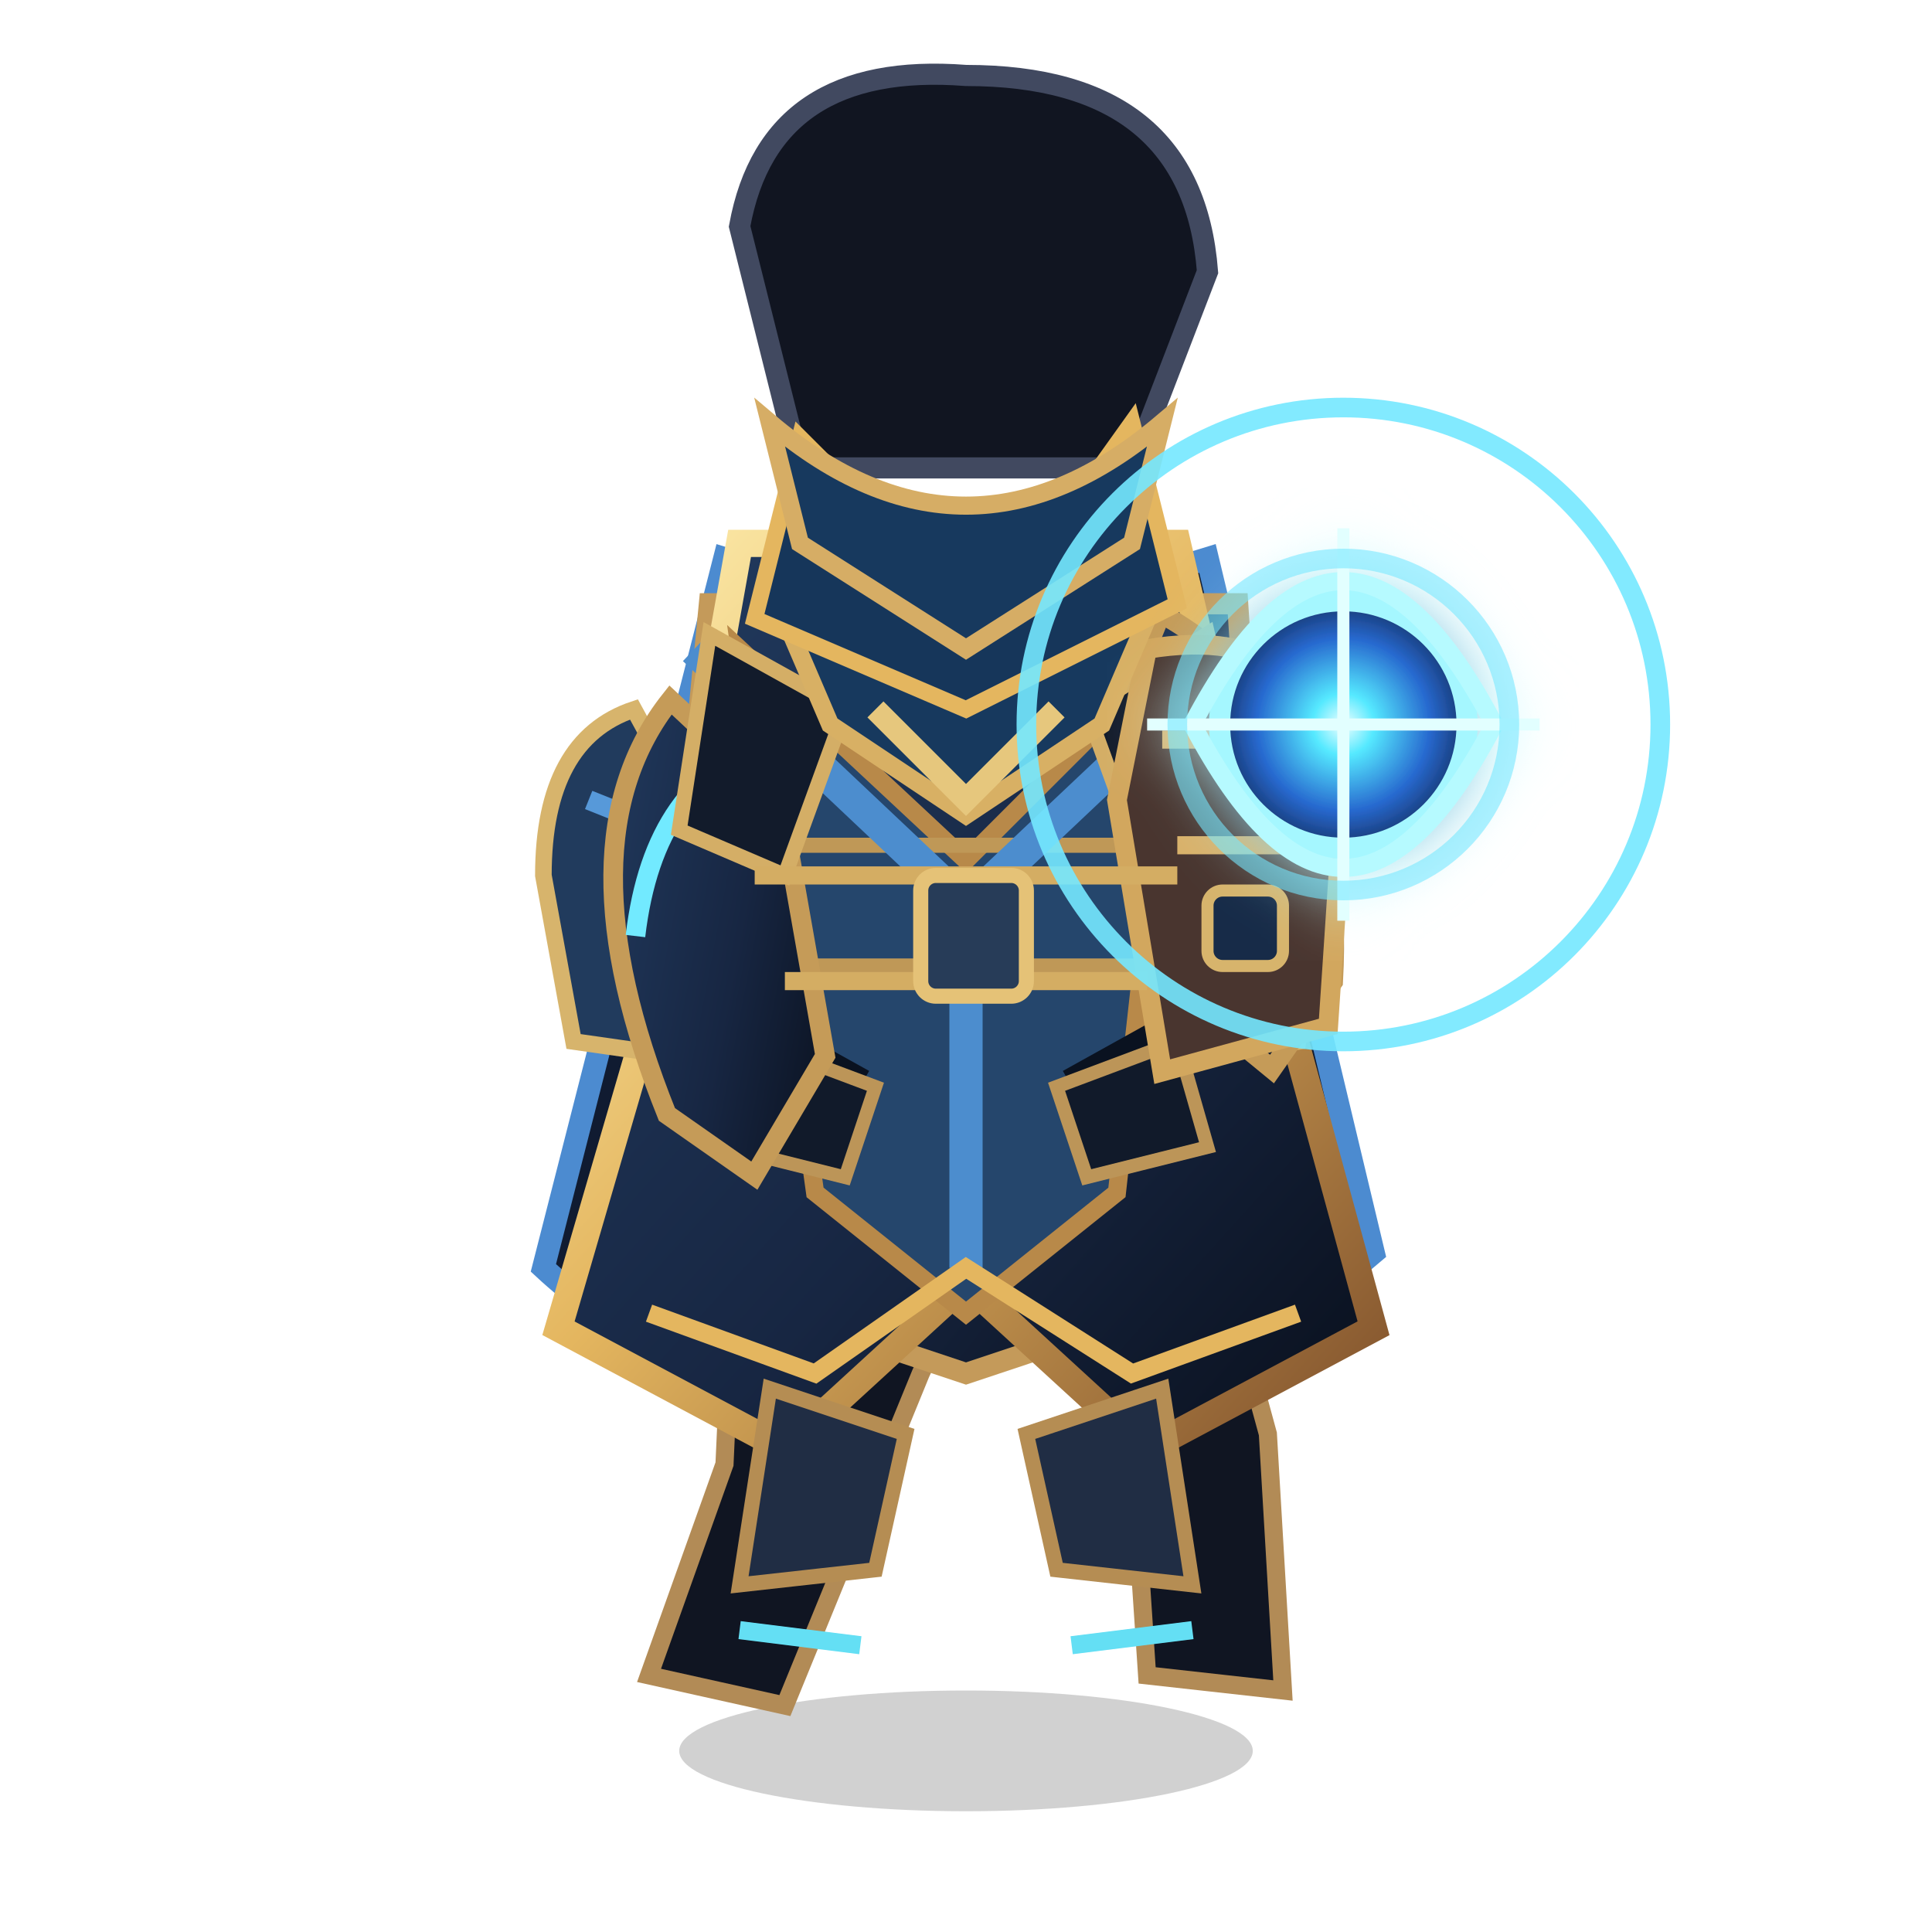
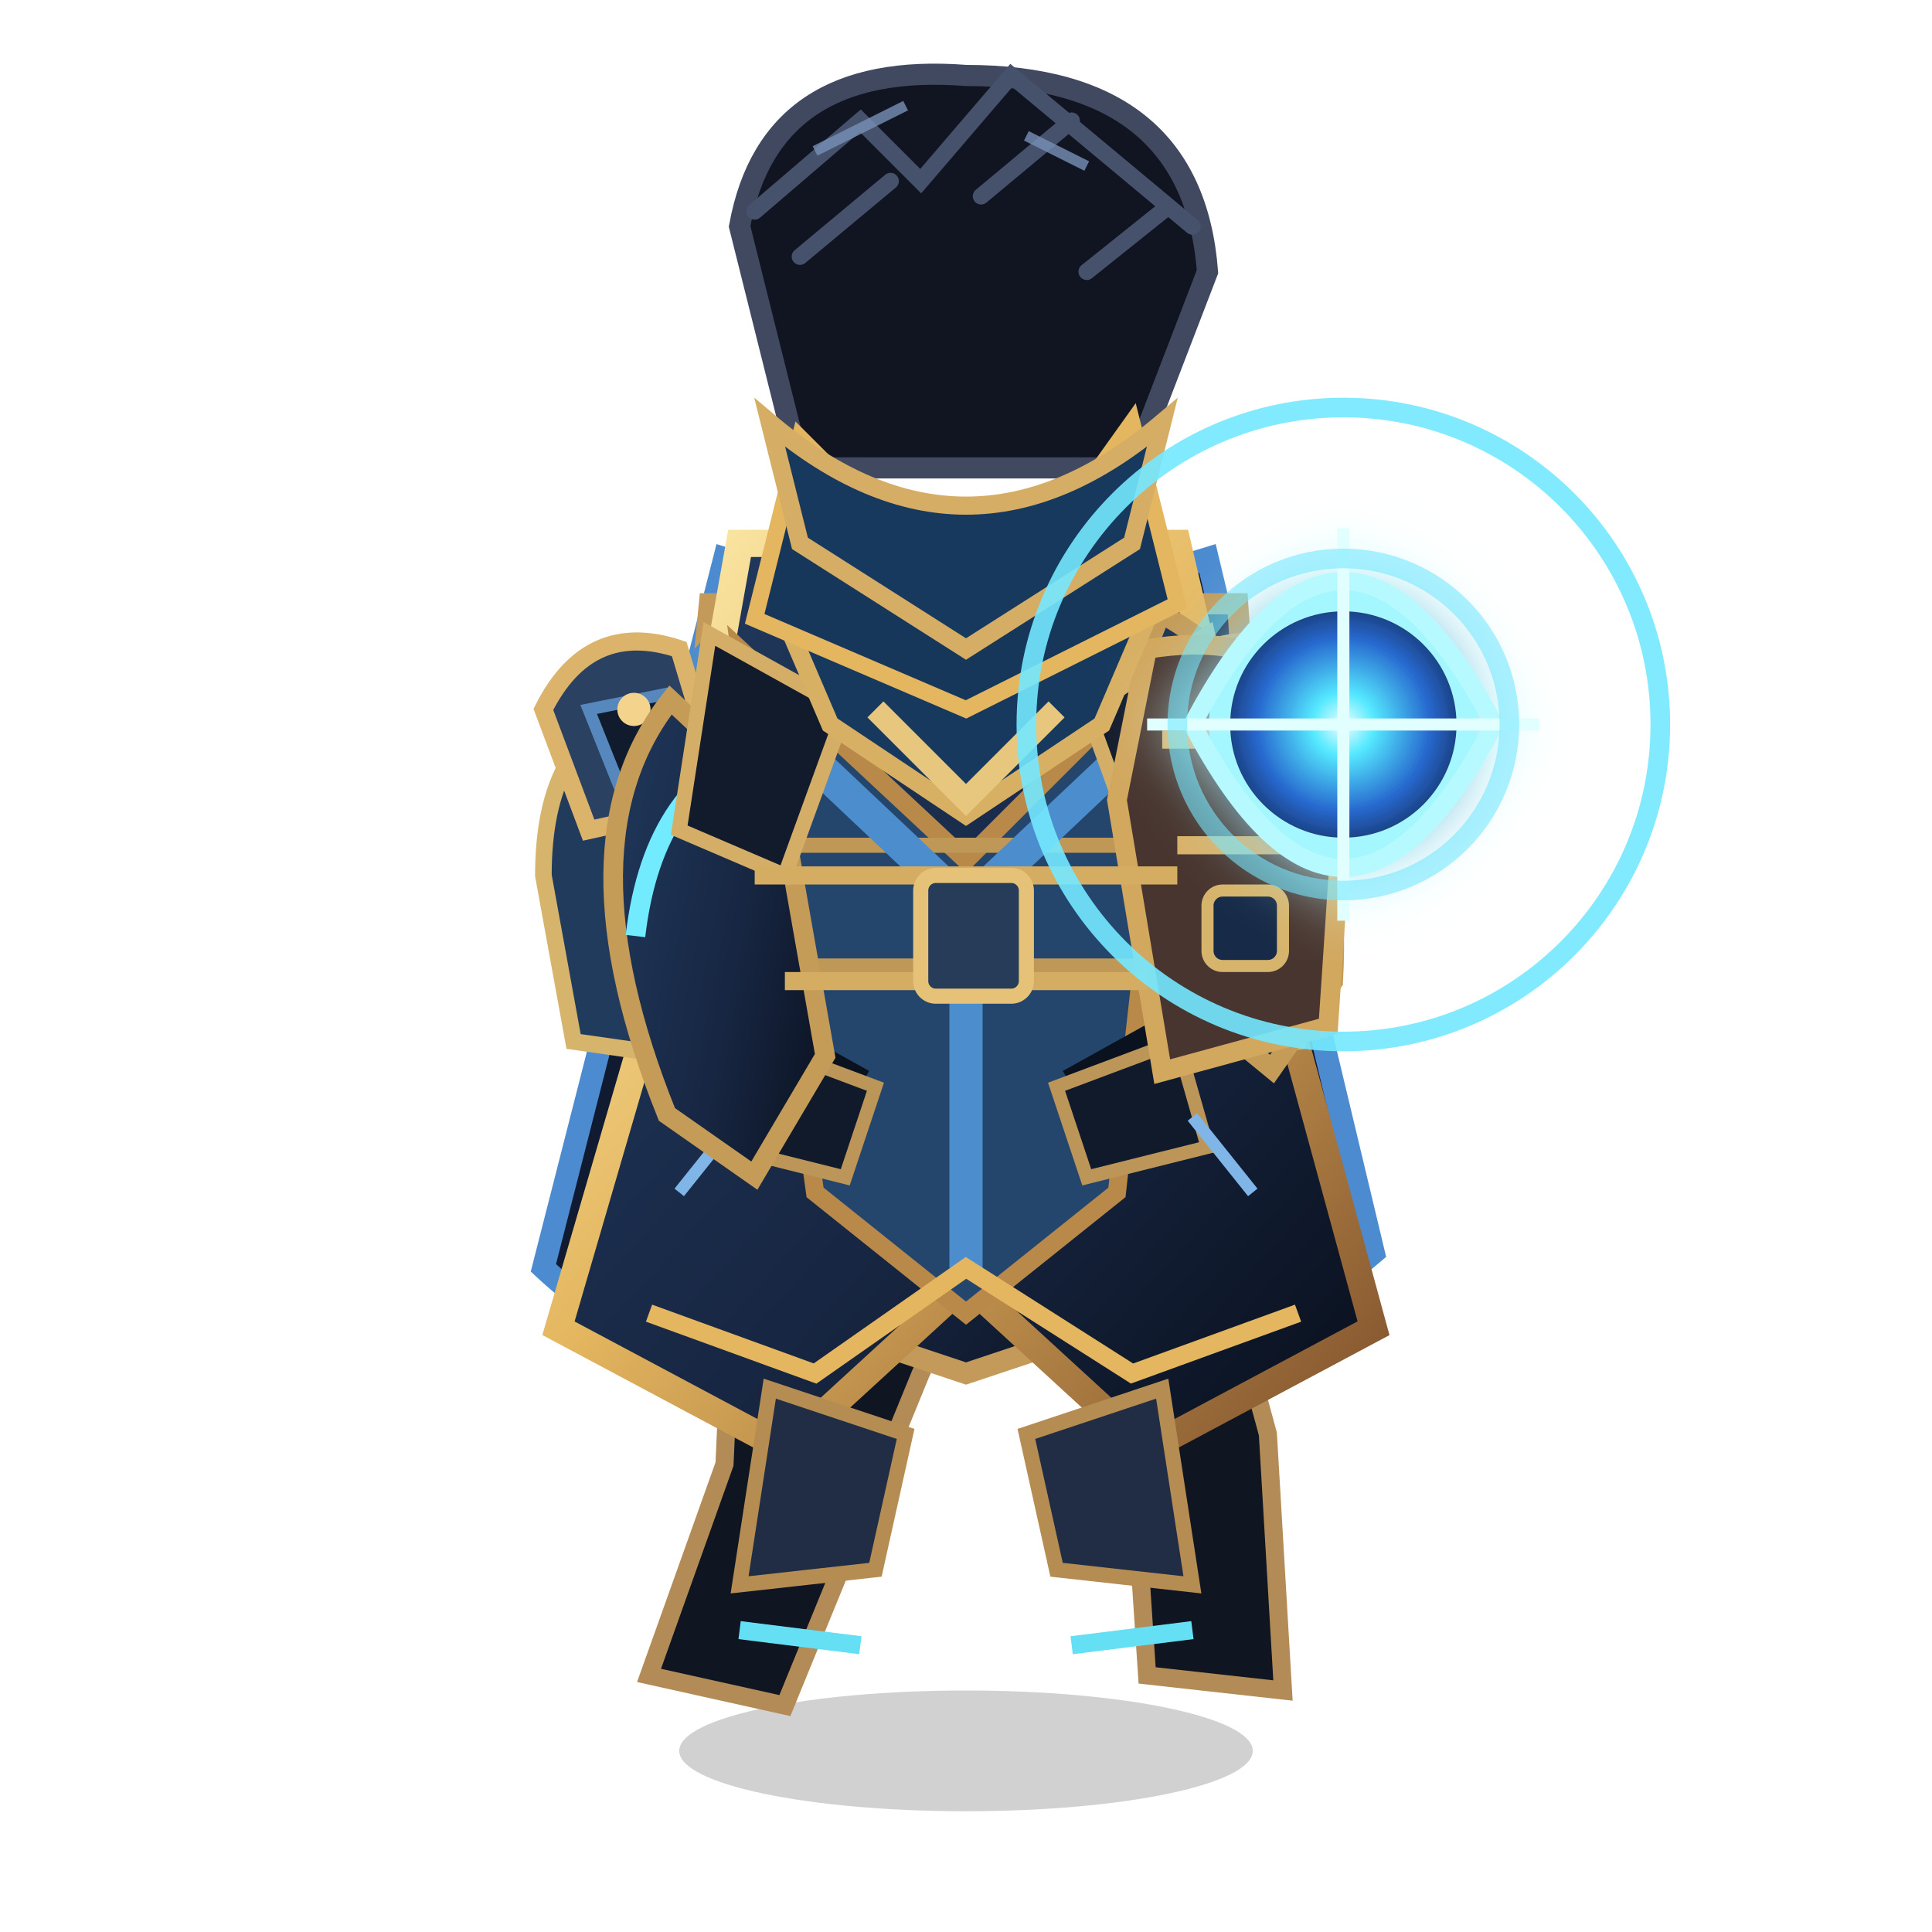
<svg xmlns="http://www.w3.org/2000/svg" width="128" height="128" viewBox="0 0 128 128" role="img" aria-label="Researcher up echoCast frame 3">
  <defs>
    <linearGradient id="coat" x1="0" y1="0" x2="1" y2="1">
      <stop offset="0" stop-color="#223c61" />
      <stop offset=".58" stop-color="#172642" />
      <stop offset="1" stop-color="#090f1b" />
    </linearGradient>
    <linearGradient id="gold" x1="0" y1="0" x2="1" y2="1">
      <stop stop-color="#fff0b2" />
      <stop offset=".45" stop-color="#e4b65f" />
      <stop offset="1" stop-color="#80512c" />
    </linearGradient>
    <radialGradient id="orb">
      <stop stop-color="#f0ffff" />
      <stop offset=".25" stop-color="#55e9ff" />
      <stop offset=".7" stop-color="#2769cf" />
      <stop offset="1" stop-color="#18366e" />
    </radialGradient>
    <linearGradient id="skin" x1="0" y1="0" x2="1" y2="1">
      <stop stop-color="#ffe0bd" />
      <stop offset="1" stop-color="#efc6a0" />
    </linearGradient>
    <filter id="glow">
      <feGaussianBlur stdDeviation="2.1" result="b" />
      <feMerge>
        <feMergeNode in="b" />
        <feMergeNode in="SourceGraphic" />
      </feMerge>
    </filter>
  </defs>
  <ellipse cx="64" cy="116" rx="19" ry="4" fill="#000" opacity=".18" />
  <g transform="translate(0 0)">
    <path d="M48 37 Q64 42 80 37 L91 83 Q80 92.414 75 92 L64 84 L52 93 Q42 89.586 36 84 Z" fill="#101b31" stroke="#4c8bd0" stroke-width="1.5" />
    <path d="M43 81 L53 88 L64 81 L75 88 L85 81" fill="none" stroke="#d8b064" stroke-width="1.2" />
    <path d="M50 47 L64 59 L78 47" fill="none" stroke="#2f5d91" stroke-width="2" />
    <path d="M49 75 L48 97 L43 111 L52 113 L61 91 L67 78 Z" fill="#101522" stroke="#b28b56" stroke-width="1.2" />
    <path d="M67 78 L75 96 L76 111 L85 112 L84 95 L78 73 Z" fill="#101522" stroke="#b28b56" stroke-width="1.2" />
    <path d="M47 40 L82 40 L84 71 L79 86 L64 91 L49 86 L44 71 Z" fill="url(#coat)" stroke="#c49a5a" stroke-width="1.4" />
    <path d="M49 36 L78 36 L85 66 L91 88 L76 96 L64 85 L52 96 L37 88 L44 64 Z" fill="url(#coat)" stroke="url(#gold)" stroke-width="1.8" />
    <path d="M49 43 L64 57 L78 43 L74 79 L64 87 L54 79 Z" fill="#25466c" stroke="#b88949" stroke-width="1.2" />
    <path d="M49 48 L78 48 M48 56 L78 56 M50 64 L76 64" stroke="#bf9857" stroke-width="1" />
    <path d="M54 41 L64 52 L74 41" fill="none" stroke="#4e91d5" stroke-width="2" />
    <path d="M46 43 L64 60 L82 43 M64 60 L64 84" fill="none" stroke="#4c8dce" stroke-width="2.2" />
    <path d="M43 87 L54 91 L64 84 L75 91 L86 87" fill="none" stroke="#e4b65f" stroke-width="1.2" />
    <path d="M48 67 L57 72 M80 67 L71 72" stroke="#0a1220" stroke-width="2.4" />
    <path d="M42 47 Q36 49 36 58 L38 69 L45 70 L48 58 Z" fill="#213b5d" stroke="#d7b46c" stroke-width="1.1" />
    <path d="M39 53 L44 55 L42 64" fill="none" stroke="#5799d9" stroke-width="1.3" />
    <path d="M81 47 Q88 49 88 58 L86 69 L79 70 L76 58 Z" fill="#172944" stroke="#d7b46c" stroke-width="1.1" />
    <path d="M80 54 L85 56 L83 64" fill="none" stroke="#5799d9" stroke-width="1.3" />
    <path d="M50 69 L58 72 L56 78 L48 76 Z M70 72 L78 69 L80 76 L72 78 Z" fill="#111a2a" stroke="#bc9558" stroke-width=".9" />
    <path d="M51 92 L60 95 L58 104 L49 105 Z M68 95 L77 92 L79 105 L70 104 Z" fill="#202d44" stroke="#b58d53" stroke-width="1" />
    <path d="M49 108 L57 109 M71 109 L79 108" stroke="#64dff4" stroke-width="1.2" />
+     <path d="M45 43 Q39 41 36 47 L39 55 L48 53 Z M80 43 Q86 41 89 47 L86 55 L77 53 Z" fill="#2b4162" stroke="#dcb36b" stroke-width="1.2" />
+     <path d="M39 47 L44 46 L46 50 L41 52 Z M81 46 L86 47 L84 52 L79 50 Z" fill="#101b2e" stroke="#5688bd" stroke-width=".8" />
+     <circle cx="42" cy="47" r="1.1" fill="#f4d38d" />
+     <circle cx="84" cy="47" r="1.1" fill="#f4d38d" />
+     <path d="M49 57 L53 60 M79 57 L75 60 M49 74 L45 79 M79 74 L83 79" stroke="#80b5e8" stroke-width=".8" />
    <g transform="rotate(-10 64 48)">
      <path d="M45 43 Q36 51 40 70 L45 75 L51 68 L51 51 Z" fill="url(#coat)" stroke="#c59b58" stroke-width="1.3" />
      <path d="M78 43 Q89 52 85 69 L80 74 L74 67 L73 51 Z" fill="url(#coat)" stroke="#c59b58" stroke-width="1.3" />
      <path d="M40 58 Q43 48 51 47 M88 58 Q85 48 77 47" stroke="#72eaff" stroke-width="1.3" fill="none" />
    </g>
    <path d="M47 42 L56 47 L52 58 L45 55 Z M80 42 L72 47 L76 58 L83 55 Z" fill="#121b2b" stroke="#d4ae66" stroke-width="1" />
    <path d="M76 43 Q88 41 89 53 L88 68 L77 71 L74 53 Z" fill="#49352f" stroke="#d2a75e" stroke-width="1.3" />
    <path d="M77 49 L87 49 M78 56 L86 56" stroke="#d9b16a" stroke-width="1.2" />
    <rect x="80" y="59" width="5" height="5" rx="1" fill="#172b48" stroke="#d7b46c" stroke-width=".8" />
    <path d="M52 41 L76 41 L73 48 L64 54 L55 48 Z" fill="#17395e" stroke="#d8b064" stroke-width="1.2" />
    <path d="M58 47 L64 53 L70 47" fill="none" stroke="#e6c77d" stroke-width="1.5" />
    <path d="M50 58 L78 58 M52 65 L76 65" stroke="#d4ad63" stroke-width="1.2" />
    <rect x="61" y="58" width="7" height="8" rx="1" fill="#273c58" stroke="#e5c277" stroke-width="1" />
    <path d="M49 15 Q51 4 64 5 Q79 5 80 18 L75 31 L53 31 Z" fill="#111521" stroke="#414960" stroke-width="1.4" />
    <path d="M53 29 L50 41 L64 47 L78 40 L75 28 L70 35 L59 35 Z" fill="#16365a" stroke="#e4b65f" stroke-width="1.1" />
+     <path d="M50 14 L57 8 L61 12 L67 5 L73 10 L79 15 M53 17 L59 12 M65 13 L71 8 M72 18 L77 14" fill="none" stroke="#46516c" stroke-width="1.1" stroke-linecap="round" />
+     <path d="M54 10 L60 7 M68 9 L72 11" fill="none" stroke="#7890b7" stroke-width=".7" opacity=".8" />
    <path d="M51 28 Q64 39 77 28 L75 36 L64 43 L53 36 Z" fill="#17395e" stroke="#d6ad65" stroke-width="1.2" />
    <g filter="url(#glow)">
      <circle cx="89" cy="48" r="8.198" fill="url(#orb)" stroke="#a5f7ff" stroke-width="1.4" />
      <path d="M79 48 Q89 29 99 48 Q89 67 79 48" fill="none" stroke="#b6faff" stroke-width="1.2" />
      <path d="M76 48 L102 48 M89 35 L89 61" stroke="#e2ffff" stroke-width=".8" />
    </g>
    <g fill="none" stroke="#74e8ff" stroke-width="1.3" opacity=".9">
      <circle cx="89" cy="48" r="21" />
      <circle cx="89" cy="48" r="11" opacity=".65" />
    </g>
  </g>
</svg>
